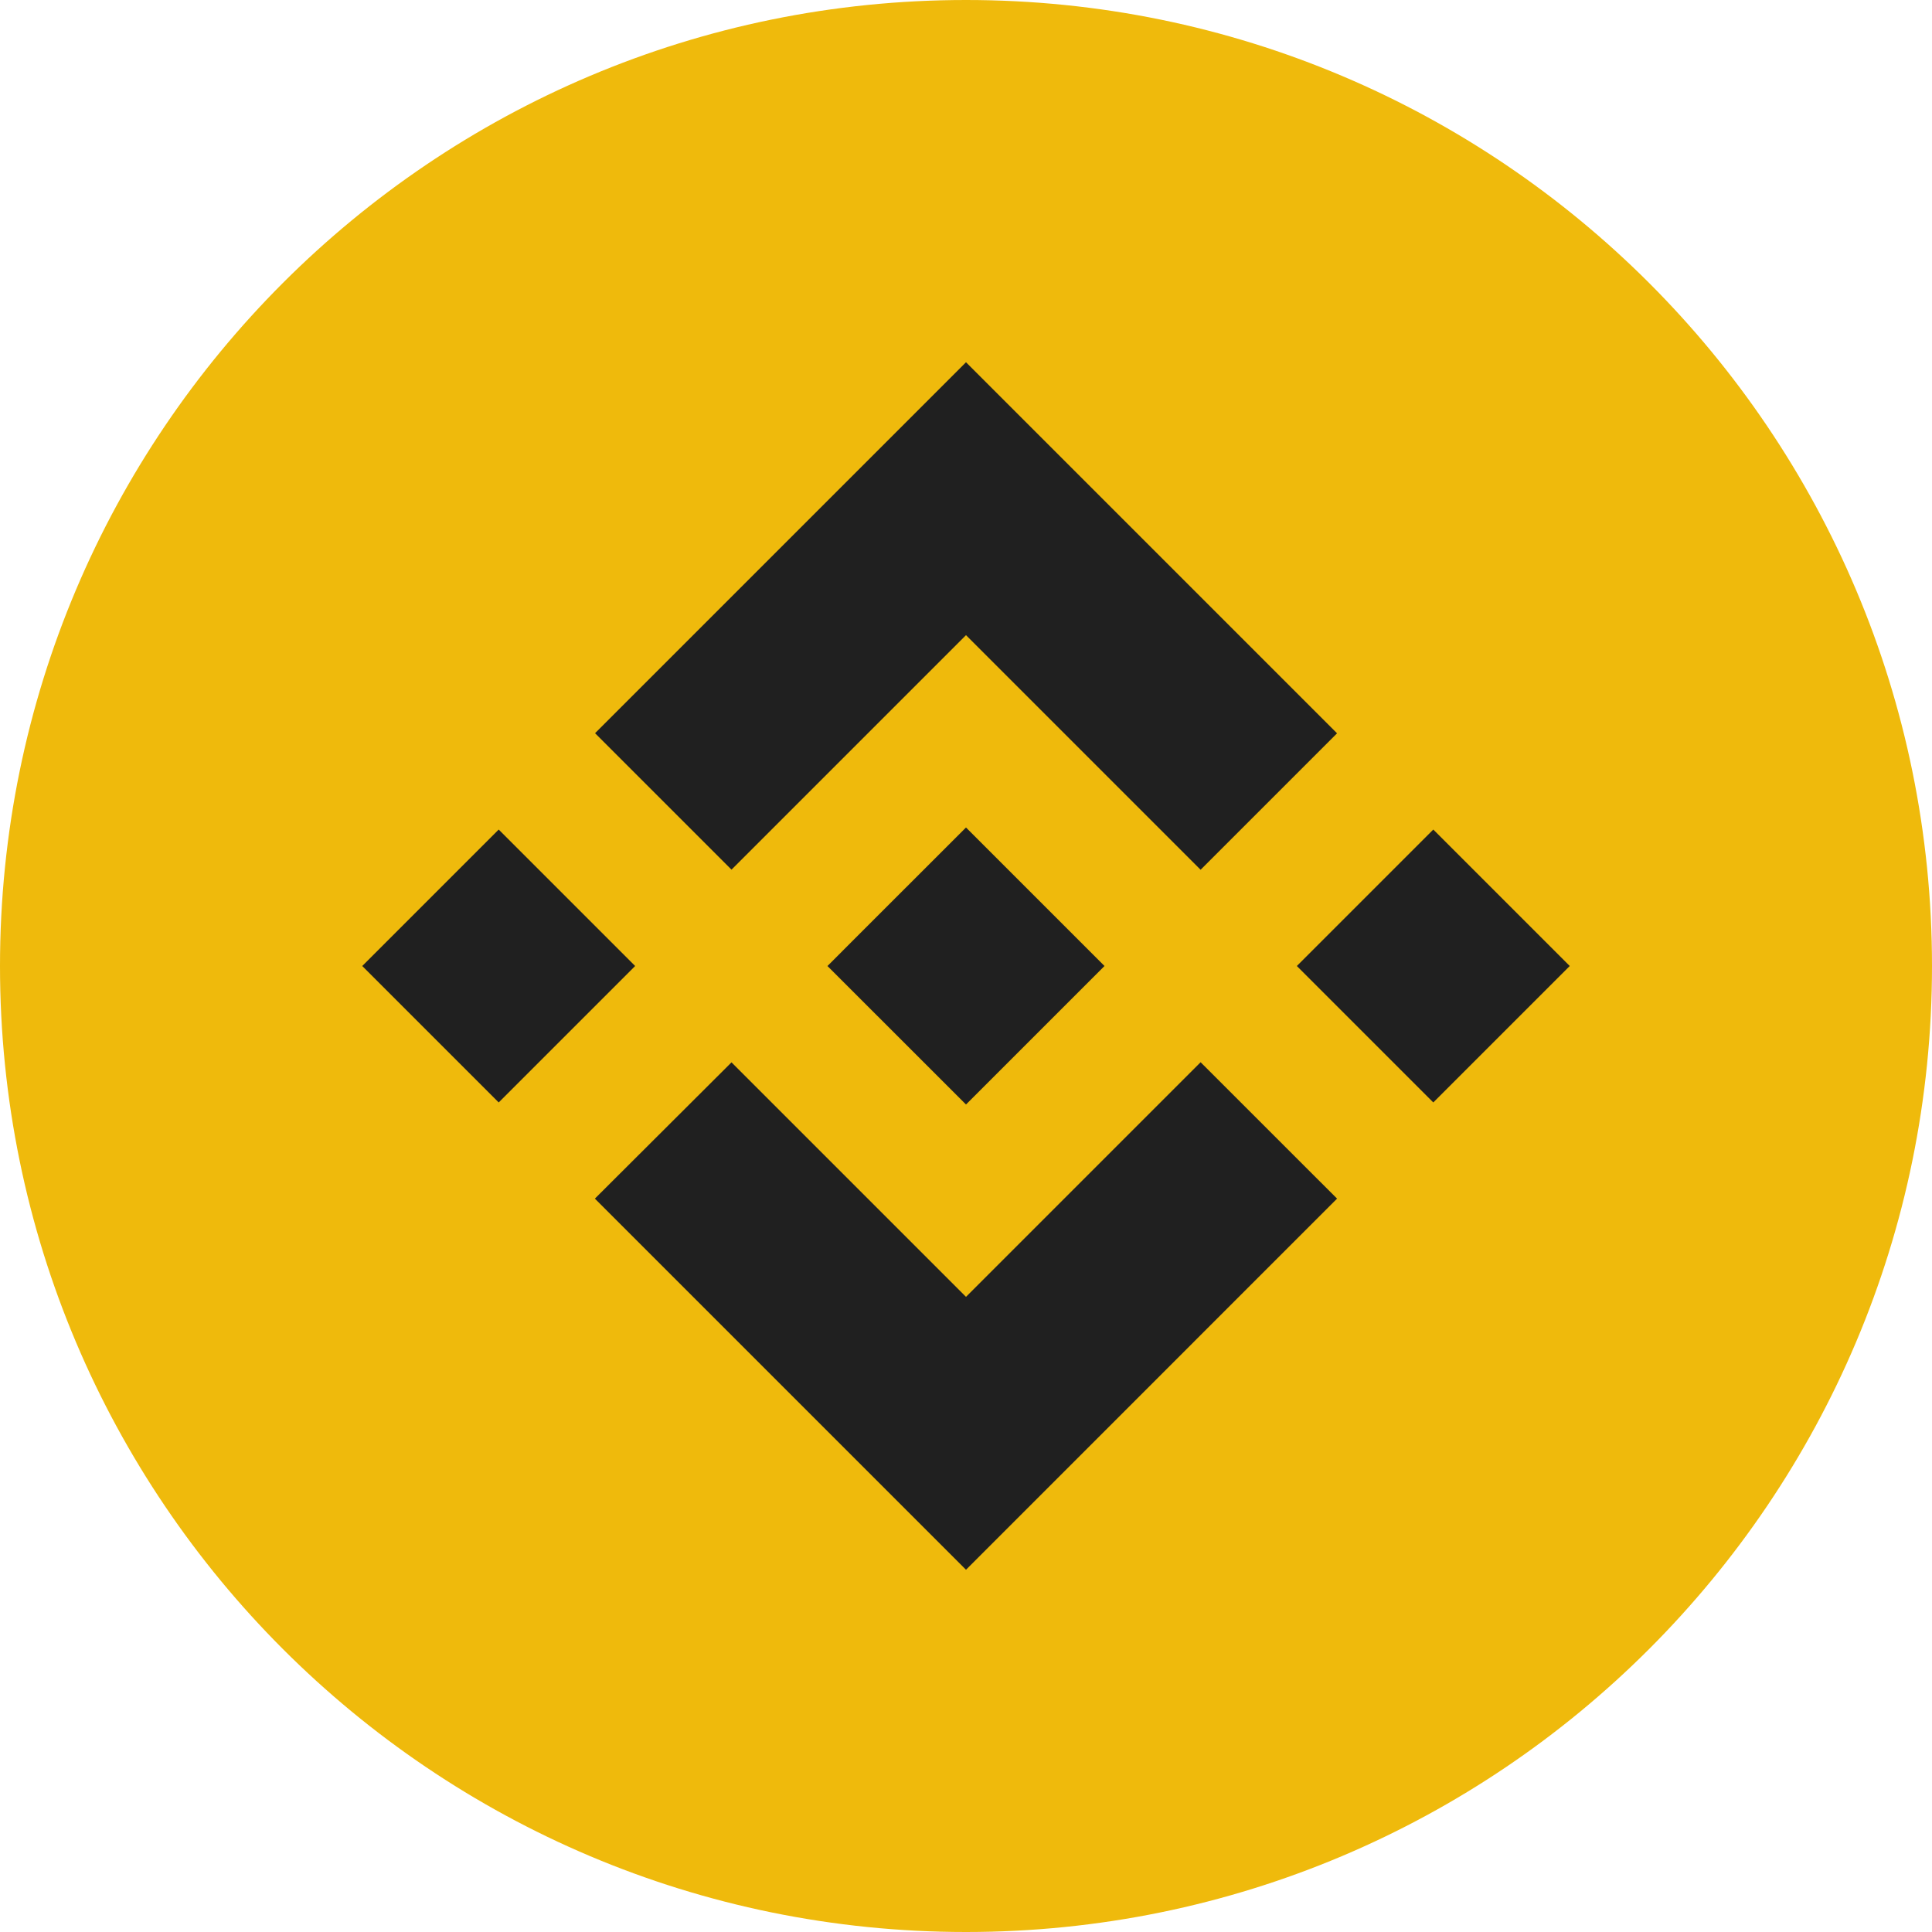
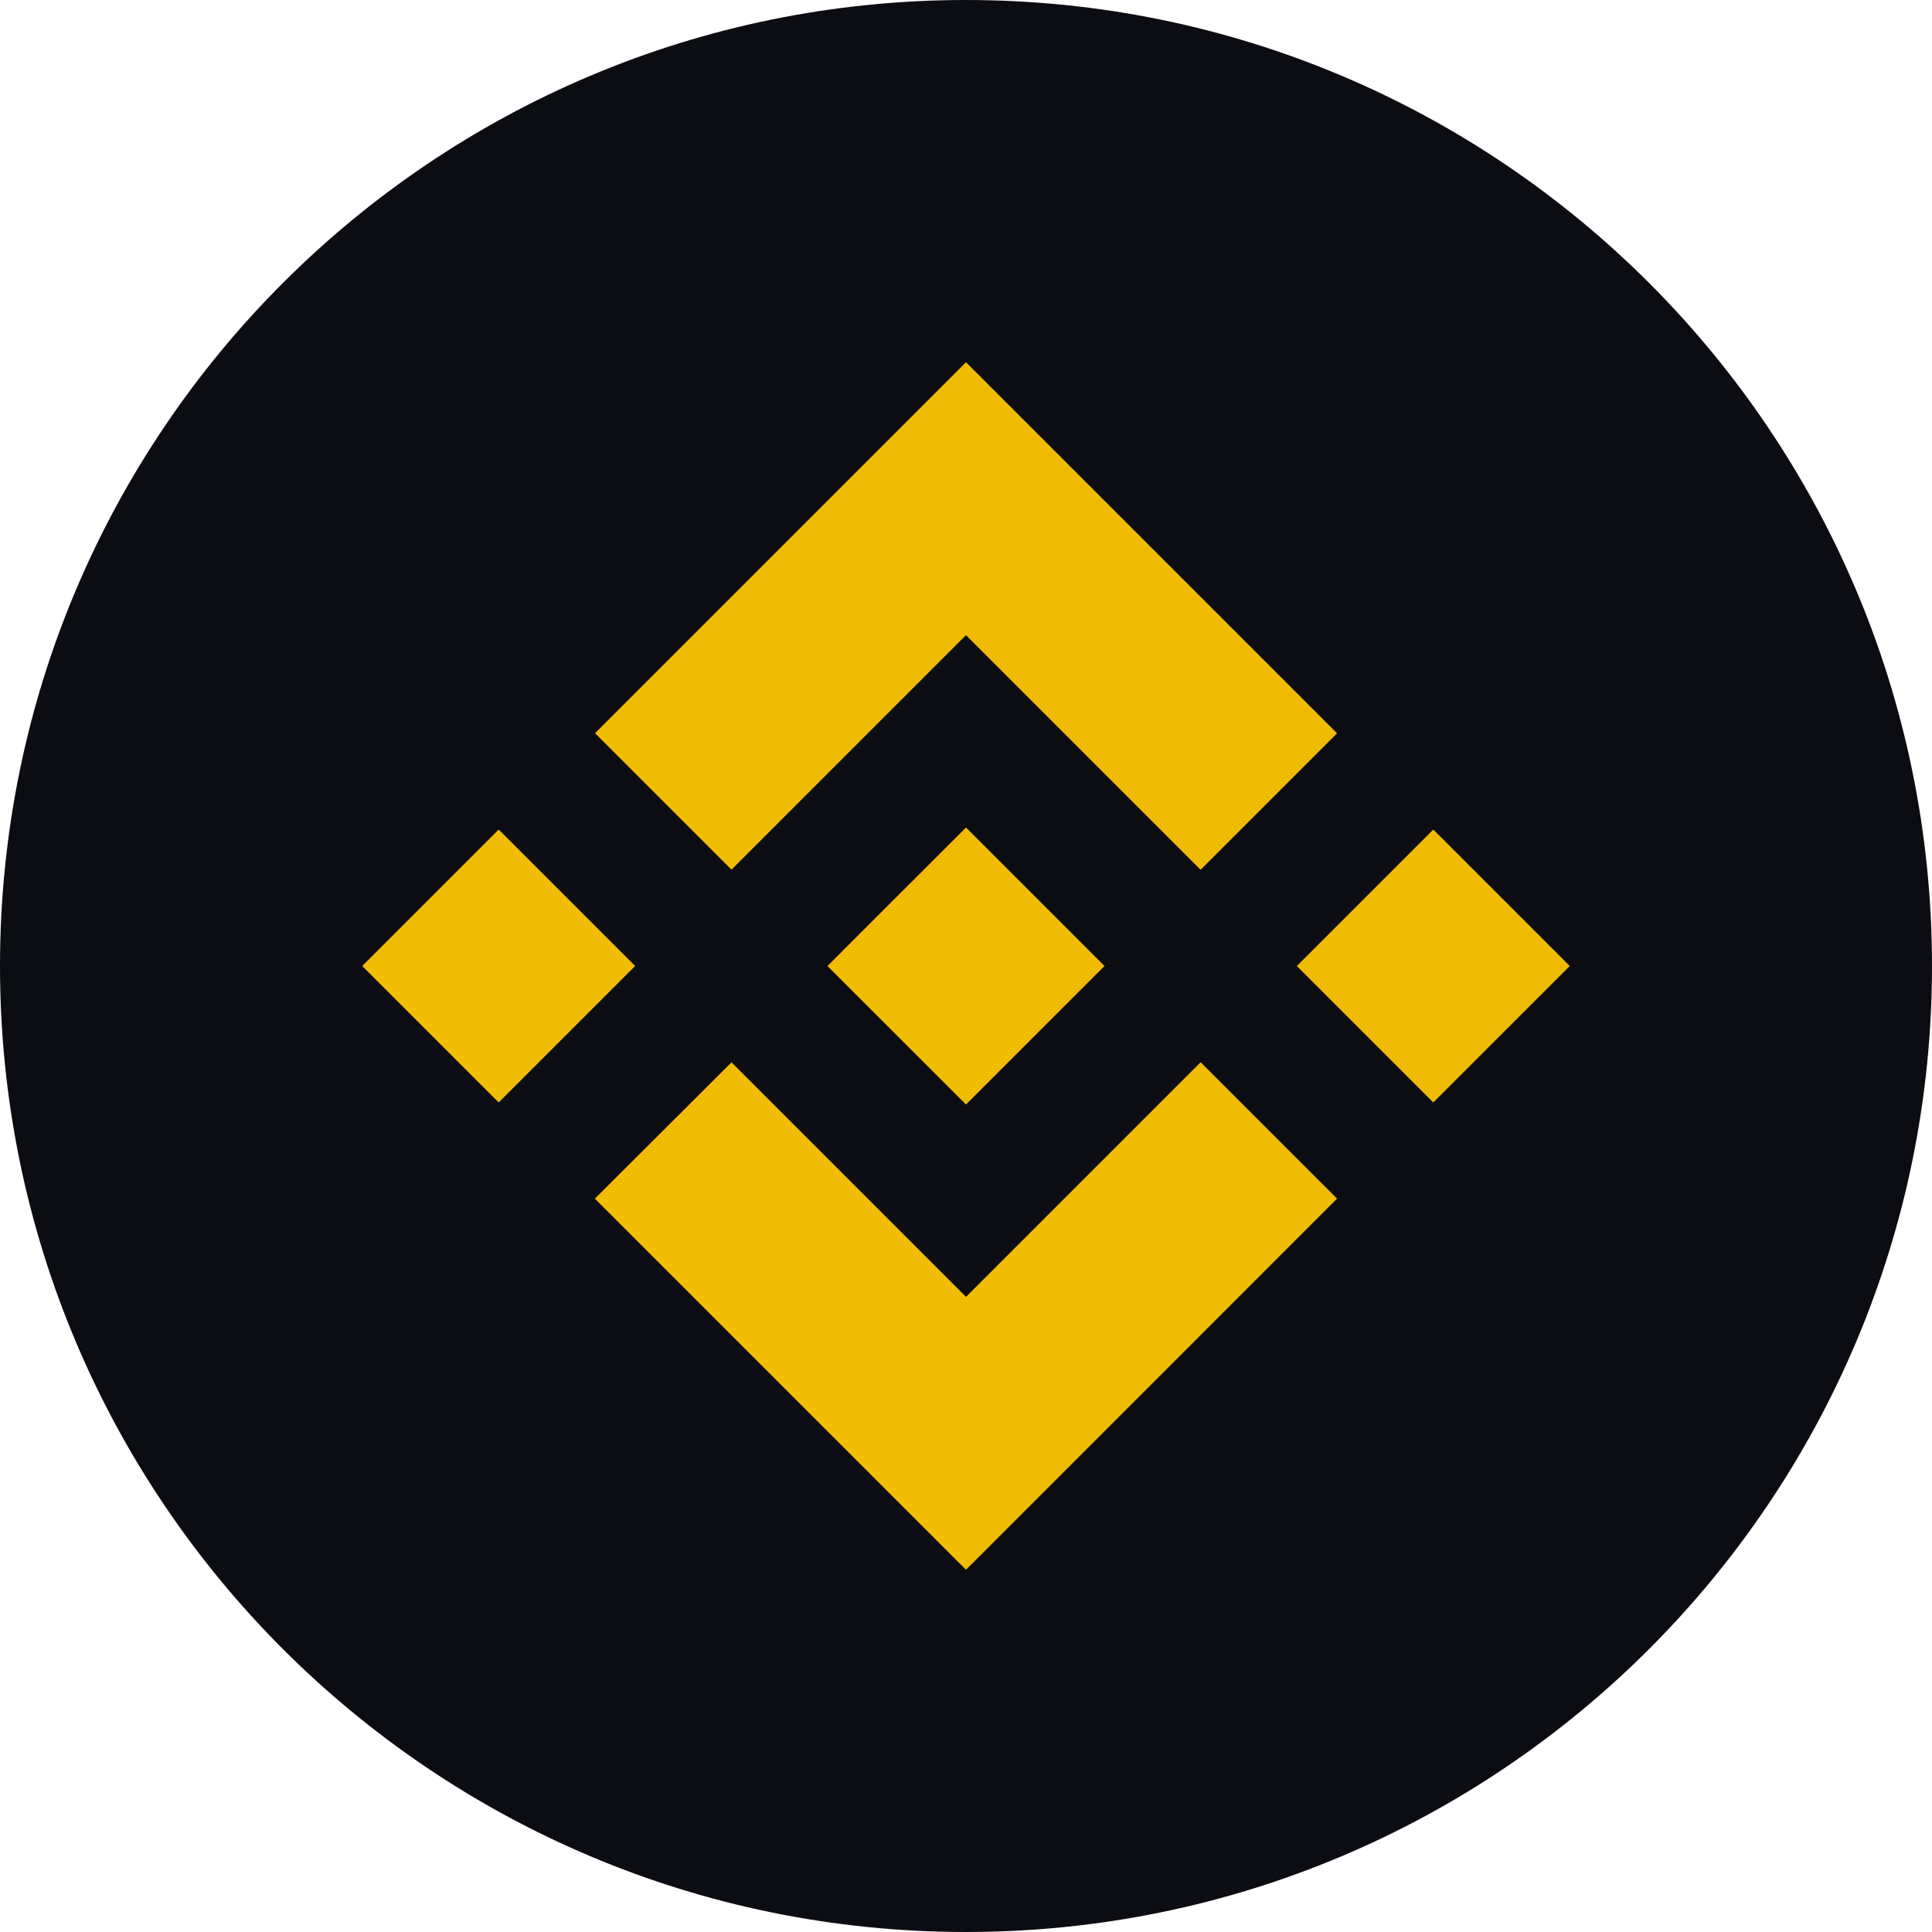
<svg xmlns="http://www.w3.org/2000/svg" fill="none" height="32" viewBox="0 0 32 32" width="32">
-   <path d="m16 32c8.837 0 16-7.163 16-16 0-8.837-7.163-16-16-16-8.837 0-16 7.163-16 16 0 8.837 7.163 16 16 16z" fill="#efba0c" />
-   <path d="m12.116 14.404 3.884-3.884 3.886 3.886 2.26-2.26-6.146-6.146-6.144 6.144zm-6.116 1.596 2.26-2.26 2.26 2.26-2.26 2.26zm6.116 1.596 3.884 3.884 3.886-3.886 2.26 2.259-6.146 6.147-6.144-6.144-.003-.003zm9.364-1.596 2.26-2.26 2.26 2.26-2.26 2.26zm-3.188-.002h.002v.002l-2.294 2.294-2.291-2.29-.004-.004.004-.003.401-.402.195-.195 1.695-1.694 2.293 2.293z" fill="#202020" />
+   <linearGradient id="a" gradientUnits="userSpaceOnUse" x1="26" x2="6" y1="6" y2="26">
+     <stop offset="0" stop-color="#f1bb03" />
+     <stop offset="1" stop-color="#f2bc03" />
+   </linearGradient>
+   <path d="m16 32c8.837 0 16-7.163 16-16 0-8.837-7.163-16-16-16-8.837 0-16 7.163-16 16 0 8.837 7.163 16 16 16z" fill="#0c0d13" />
+   <path d="m12.116 14.404 3.884-3.884 3.886 3.886 2.26-2.26-6.146-6.146-6.144 6.144zm-6.116 1.596 2.26-2.26 2.26 2.26-2.26 2.26zm6.116 1.596 3.884 3.884 3.886-3.886 2.26 2.259-6.146 6.147-6.144-6.144-.003-.003zm9.364-1.596 2.26-2.26 2.26 2.26-2.26 2.26zm-3.188-.002h.002v.002l-2.294 2.294-2.291-2.29-.004-.004.004-.003.401-.402.195-.195 1.695-1.694 2.293 2.293z" fill="url(#a)" />
</svg>
